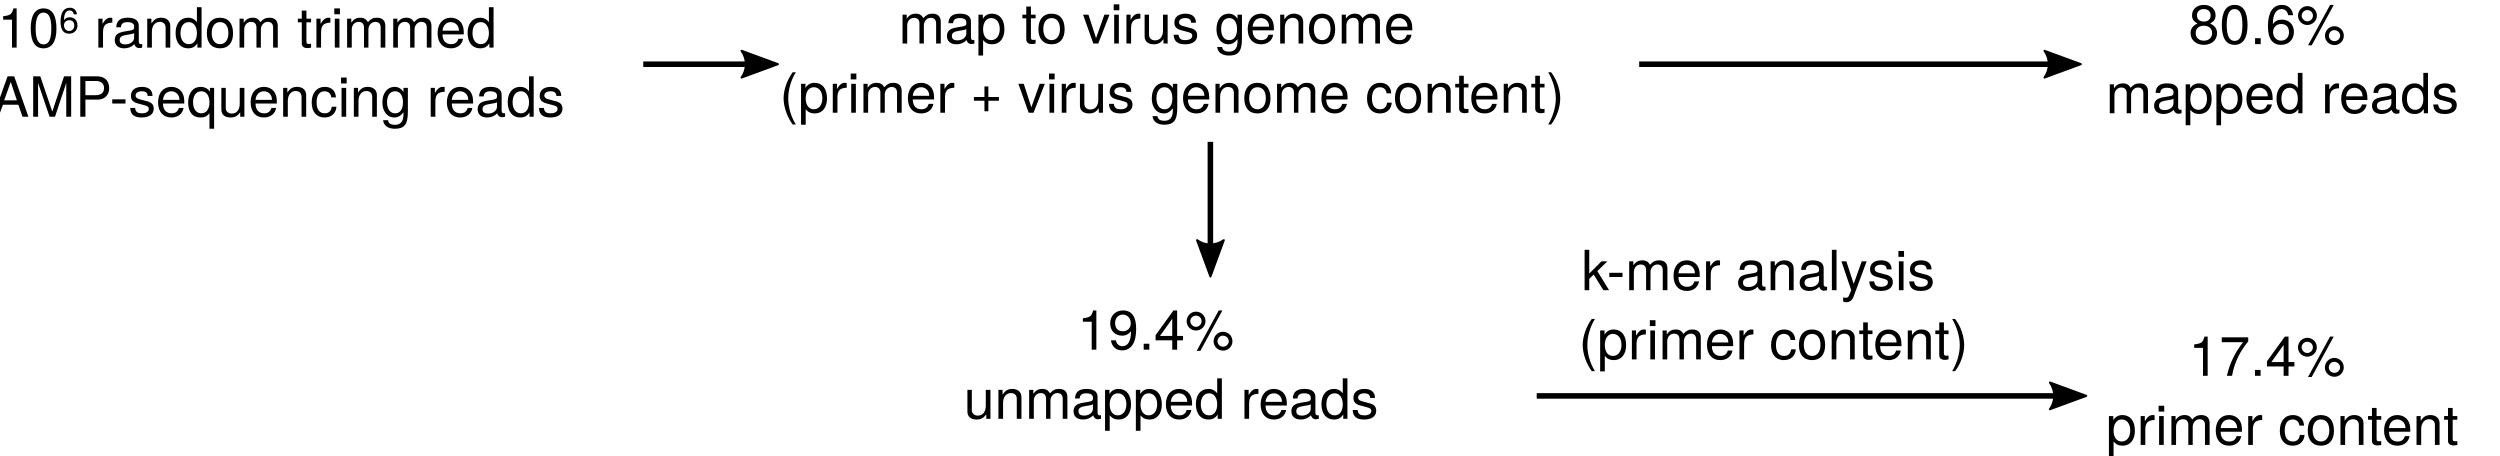
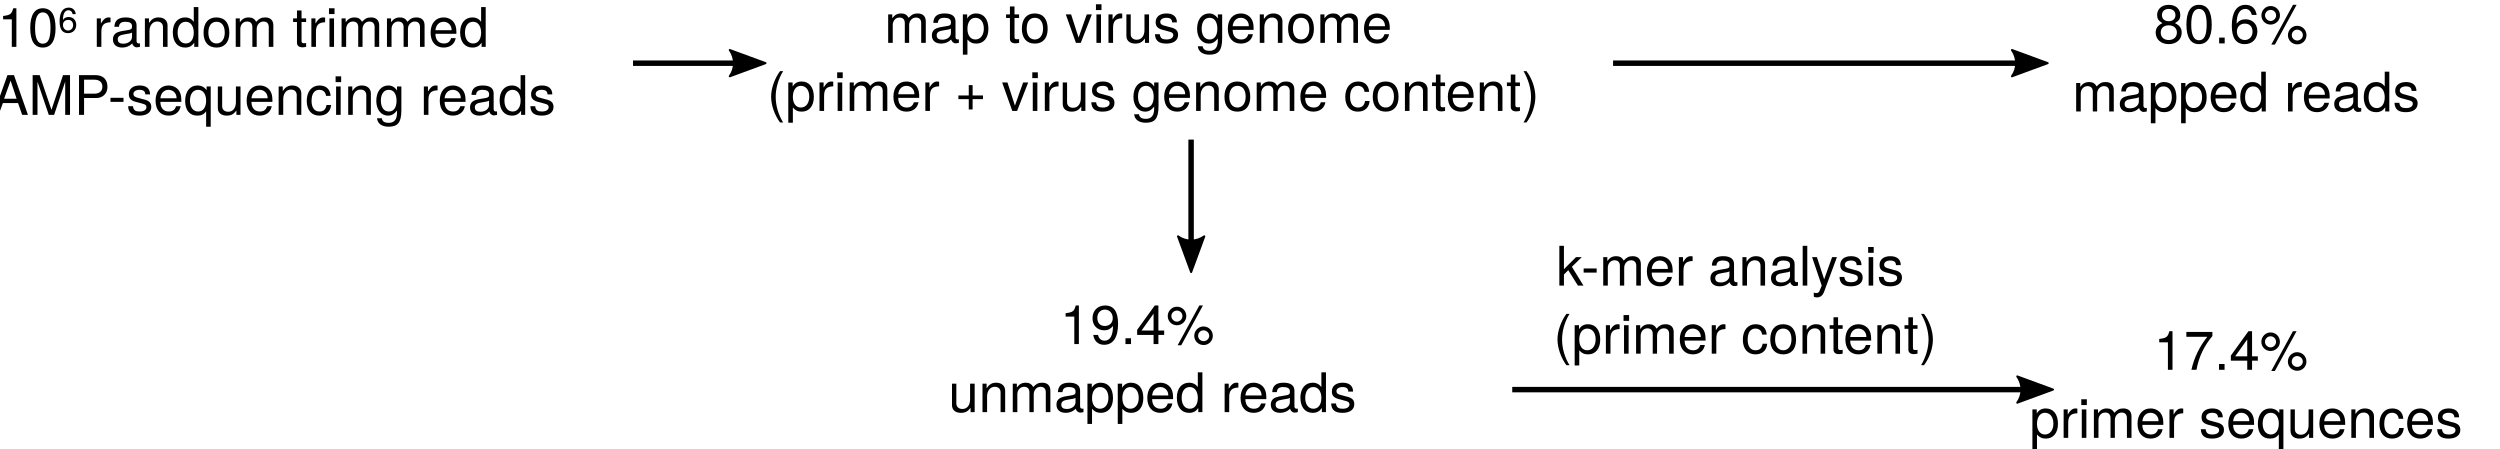
- <svg xmlns="http://www.w3.org/2000/svg" width="159.431mm" height="29.071mm" viewBox="0 0 159.431 29.071" version="1.1" id="svg1878">
+ <svg xmlns="http://www.w3.org/2000/svg" width="162.012mm" height="29.071mm" viewBox="0 0 162.012 29.071" version="1.1" id="svg1878">
  <defs id="defs1872">
    <marker orient="auto" refY="0" refX="0" id="marker2771" style="overflow:visible">
      <path id="path2769" style="fill:#000000;fill-opacity:1;fill-rule:evenodd;stroke:#000000;stroke-width:0.625;stroke-linejoin:round;stroke-opacity:1" d="M 8.719,4.034 -2.207,0.016 8.719,-4.002 c -1.745,2.372 -1.735,5.617 -6e-7,8.035 z" transform="scale(-0.6)" />
    </marker>
    <marker orient="auto" refY="0" refX="0" id="Arrow1Send" style="overflow:visible">
      <path id="path2464" d="M 0,0 5,-5 -12.5,0 5,5 Z" style="fill:#000000;fill-opacity:1;fill-rule:evenodd;stroke:#000000;stroke-width:1pt;stroke-opacity:1" transform="matrix(-0.2,0,0,-0.2,-1.2,0)" />
    </marker>
    <marker orient="auto" refY="0" refX="0" id="Arrow2Mend" style="overflow:visible">
      <path id="path2476" style="fill:#000000;fill-opacity:1;fill-rule:evenodd;stroke:#000000;stroke-width:0.625;stroke-linejoin:round;stroke-opacity:1" d="M 8.719,4.034 -2.207,0.016 8.719,-4.002 c -1.745,2.372 -1.735,5.617 -6e-7,8.035 z" transform="scale(-0.6)" />
    </marker>
    <marker orient="auto" refY="0" refX="0" id="marker2771-0" style="overflow:visible">
      <path id="path2769-3" style="fill:#000000;fill-opacity:1;fill-rule:evenodd;stroke:#000000;stroke-width:0.625;stroke-linejoin:round;stroke-opacity:1" d="M 8.719,4.034 -2.207,0.016 8.719,-4.002 c -1.745,2.372 -1.735,5.617 -6e-7,8.035 z" transform="scale(-0.6)" />
    </marker>
    <marker orient="auto" refY="0" refX="0" id="marker2771-6" style="overflow:visible">
      <path id="path2769-36" style="fill:#000000;fill-opacity:1;fill-rule:evenodd;stroke:#000000;stroke-width:0.625;stroke-linejoin:round;stroke-opacity:1" d="M 8.719,4.034 -2.207,0.016 8.719,-4.002 c -1.745,2.372 -1.735,5.617 -6e-7,8.035 z" transform="scale(-0.6)" />
    </marker>
    <marker orient="auto" refY="0" refX="0" id="marker2771-6-3" style="overflow:visible">
      <path id="path2769-36-4" style="fill:#000000;fill-opacity:1;fill-rule:evenodd;stroke:#000000;stroke-width:0.625;stroke-linejoin:round;stroke-opacity:1" d="M 8.719,4.034 -2.207,0.016 8.719,-4.002 c -1.745,2.372 -1.735,5.617 -6e-7,8.035 z" transform="scale(-0.6)" />
    </marker>
    <marker orient="auto" refY="0" refX="0" id="marker2771-0-0" style="overflow:visible">
      <path id="path2769-3-2" style="fill:#000000;fill-opacity:1;fill-rule:evenodd;stroke:#000000;stroke-width:0.625;stroke-linejoin:round;stroke-opacity:1" d="M 8.719,4.034 -2.207,0.016 8.719,-4.002 c -1.745,2.372 -1.735,5.617 -6e-7,8.035 z" transform="scale(-0.6)" />
    </marker>
    <marker orient="auto" refY="0" refX="0" id="marker2771-7" style="overflow:visible">
      <path id="path2769-6" style="fill:#000000;fill-opacity:1;fill-rule:evenodd;stroke:#000000;stroke-width:0.625;stroke-linejoin:round;stroke-opacity:1" d="M 8.719,4.034 -2.207,0.016 8.719,-4.002 c -1.745,2.372 -1.735,5.617 -6e-7,8.035 z" transform="scale(-0.6)" />
    </marker>
    <marker orient="auto" refY="0" refX="0" id="marker2771-71" style="overflow:visible">
      <path id="path2769-33" style="fill:#000000;fill-opacity:1;fill-rule:evenodd;stroke:#000000;stroke-width:0.625;stroke-linejoin:round;stroke-opacity:1" d="M 8.719,4.034 -2.207,0.016 8.719,-4.002 c -1.745,2.372 -1.735,5.617 -6e-7,8.035 z" transform="scale(-0.6)" />
    </marker>
    <marker orient="auto" refY="0" refX="0" id="marker2771-7-5" style="overflow:visible">
      <path id="path2769-6-1" style="fill:#000000;fill-opacity:1;fill-rule:evenodd;stroke:#000000;stroke-width:0.625;stroke-linejoin:round;stroke-opacity:1" d="M 8.719,4.034 -2.207,0.016 8.719,-4.002 c -1.745,2.372 -1.735,5.617 -6e-7,8.035 z" transform="scale(-0.6)" />
    </marker>
    <marker orient="auto" refY="0" refX="0" id="marker2771-7-8" style="overflow:visible">
      <path id="path2769-6-7" style="fill:#000000;fill-opacity:1;fill-rule:evenodd;stroke:#000000;stroke-width:0.625;stroke-linejoin:round;stroke-opacity:1" d="M 8.719,4.034 -2.207,0.016 8.719,-4.002 c -1.745,2.372 -1.735,5.617 -6e-7,8.035 z" transform="scale(-0.6)" />
    </marker>
    <marker orient="auto" refY="0" refX="0" id="marker2771-6-3-3" style="overflow:visible">
      <path id="path2769-36-4-5" style="fill:#000000;fill-opacity:1;fill-rule:evenodd;stroke:#000000;stroke-width:0.625;stroke-linejoin:round;stroke-opacity:1" d="M 8.719,4.034 -2.207,0.016 8.719,-4.002 c -1.745,2.372 -1.735,5.617 -6e-7,8.035 z" transform="scale(-0.6)" />
    </marker>
  </defs>
  <g id="layer1" transform="translate(-16.82924,-89.04654)">
    <text xml:space="preserve" style="font-style:normal;font-variant:normal;font-weight:normal;font-stretch:normal;font-size:3.528px;line-height:1.25;font-family:'Helvetica Neue';-inkscape-font-specification:'Helvetica Neue';text-align:center;letter-spacing:0px;word-spacing:0px;text-anchor:middle;fill:#000000;fill-opacity:1;stroke:none;stroke-width:0.265" x="36.027" y="92.083" id="text2425">
      <tspan id="tspan2423" x="36.027" y="92.083" style="text-align:center;text-anchor:middle;stroke-width:0.265">10<tspan style="font-size:65%;text-align:center;baseline-shift:super;text-anchor:middle" id="tspan2427">6</tspan> random trimmed</tspan>
      <tspan x="36.027" y="96.493" style="text-align:center;text-anchor:middle;stroke-width:0.265" id="tspan3802">LAMP-sequencing reads</tspan>
    </text>
    <text xml:space="preserve" style="font-style:normal;font-variant:normal;font-weight:normal;font-stretch:normal;font-size:3.528px;line-height:1.25;font-family:'Helvetica Neue';-inkscape-font-specification:'Helvetica Neue';text-align:center;letter-spacing:0px;word-spacing:0px;text-anchor:middle;fill:#000000;fill-opacity:1;stroke:none;stroke-width:0.265" x="164.837" y="91.86" id="text2435">
      <tspan id="tspan2433" x="164.837" y="91.86" style="text-align:center;text-anchor:middle;stroke-width:0.265">80.6%</tspan>
      <tspan x="164.837" y="96.269" style="text-align:center;text-anchor:middle;stroke-width:0.265" id="tspan3912">mapped reads</tspan>
    </text>
    <text xml:space="preserve" style="font-style:normal;font-variant:normal;font-weight:normal;font-stretch:normal;font-size:3.528px;line-height:1.25;font-family:'Helvetica Neue';-inkscape-font-specification:'Helvetica Neue';text-align:center;letter-spacing:0px;word-spacing:0px;text-anchor:middle;fill:#000000;fill-opacity:1;stroke:none;stroke-width:0.265" x="94.022" y="91.824" id="text2431">
      <tspan x="94.022" y="91.824" style="text-align:center;text-anchor:middle;stroke-width:0.265" id="tspan3906">map to virus genome</tspan>
      <tspan x="94.022" y="96.234" style="text-align:center;text-anchor:middle;stroke-width:0.265" id="tspan4423">(primer + virus genome content)</tspan>
    </text>
    <text xml:space="preserve" style="font-style:normal;font-variant:normal;font-weight:normal;font-stretch:normal;font-size:3.528px;line-height:1.25;font-family:'Helvetica Neue';-inkscape-font-specification:'Helvetica Neue';text-align:center;letter-spacing:0px;word-spacing:0px;text-anchor:middle;fill:#000000;fill-opacity:1;stroke:none;stroke-width:0.265" x="93.962" y="111.343" id="text2439">
      <tspan id="tspan2437" x="93.962" y="111.343" style="text-align:center;text-anchor:middle;stroke-width:0.265">19.4%</tspan>
      <tspan x="93.962" y="115.753" style="text-align:center;text-anchor:middle;stroke-width:0.265" id="tspan3914">unmapped reads</tspan>
    </text>
    <text xml:space="preserve" style="font-style:normal;font-variant:normal;font-weight:normal;font-stretch:normal;font-size:3.528px;line-height:1.25;font-family:'Helvetica Neue';-inkscape-font-specification:'Helvetica Neue';text-align:center;letter-spacing:0px;word-spacing:0px;text-anchor:middle;fill:#000000;fill-opacity:1;stroke:none;stroke-width:0.265" x="132.384" y="107.556" id="text2443">
      <tspan x="132.384" y="107.556" style="text-align:center;text-anchor:middle;stroke-width:0.265" id="tspan2445">k-mer analysis</tspan>
      <tspan x="132.384" y="111.965" style="text-align:center;text-anchor:middle;stroke-width:0.265" id="tspan3834">(primer content)</tspan>
    </text>
    <path style="fill:none;stroke:#000000;stroke-width:0.353;stroke-linecap:butt;stroke-linejoin:miter;stroke-miterlimit:4;stroke-dasharray:none;stroke-opacity:1;marker-end:url(#marker2771-6-3)" d="m 114.83,114.295 h 34.575" id="path2447-3-4" />
    <text xml:space="preserve" style="font-style:normal;font-variant:normal;font-weight:normal;font-stretch:normal;font-size:3.528px;line-height:1.25;font-family:'Helvetica Neue';-inkscape-font-specification:'Helvetica Neue';text-align:center;letter-spacing:0px;word-spacing:0px;text-anchor:middle;fill:#000000;fill-opacity:1;stroke:none;stroke-width:0.265" x="164.832" y="113.013" id="text2439-5">
      <tspan id="tspan2437-8" x="164.832" y="113.013" style="text-align:center;text-anchor:middle;stroke-width:0.265">17.4%</tspan>
-       <tspan x="164.832" y="117.422" style="text-align:center;text-anchor:middle;stroke-width:0.265" id="tspan3914-9">primer content</tspan>
+       <tspan x="164.832" y="117.422" style="text-align:center;text-anchor:middle;stroke-width:0.265" id="tspan3914-9">primer sequences</tspan>
    </text>
    <path style="fill:none;stroke:#000000;stroke-width:0.353;stroke-linecap:butt;stroke-linejoin:miter;stroke-miterlimit:4;stroke-dasharray:none;stroke-opacity:1;marker-end:url(#marker2771-7)" d="m 94.018,98.093 v 8.117" id="path2447-5" />
    <path style="fill:none;stroke:#000000;stroke-width:0.353;stroke-linecap:butt;stroke-linejoin:miter;stroke-miterlimit:4;stroke-dasharray:none;stroke-opacity:1;marker-end:url(#marker2771-7-5)" d="m 57.852,93.142 h 8.117" id="path2447-5-0" />
    <path style="fill:none;stroke:#000000;stroke-width:0.353;stroke-linecap:butt;stroke-linejoin:miter;stroke-miterlimit:4;stroke-dasharray:none;stroke-opacity:1;marker-end:url(#marker2771-6-3-3)" d="m 121.364,93.142 h 27.696" id="path2447-3-4-0" />
  </g>
</svg>
